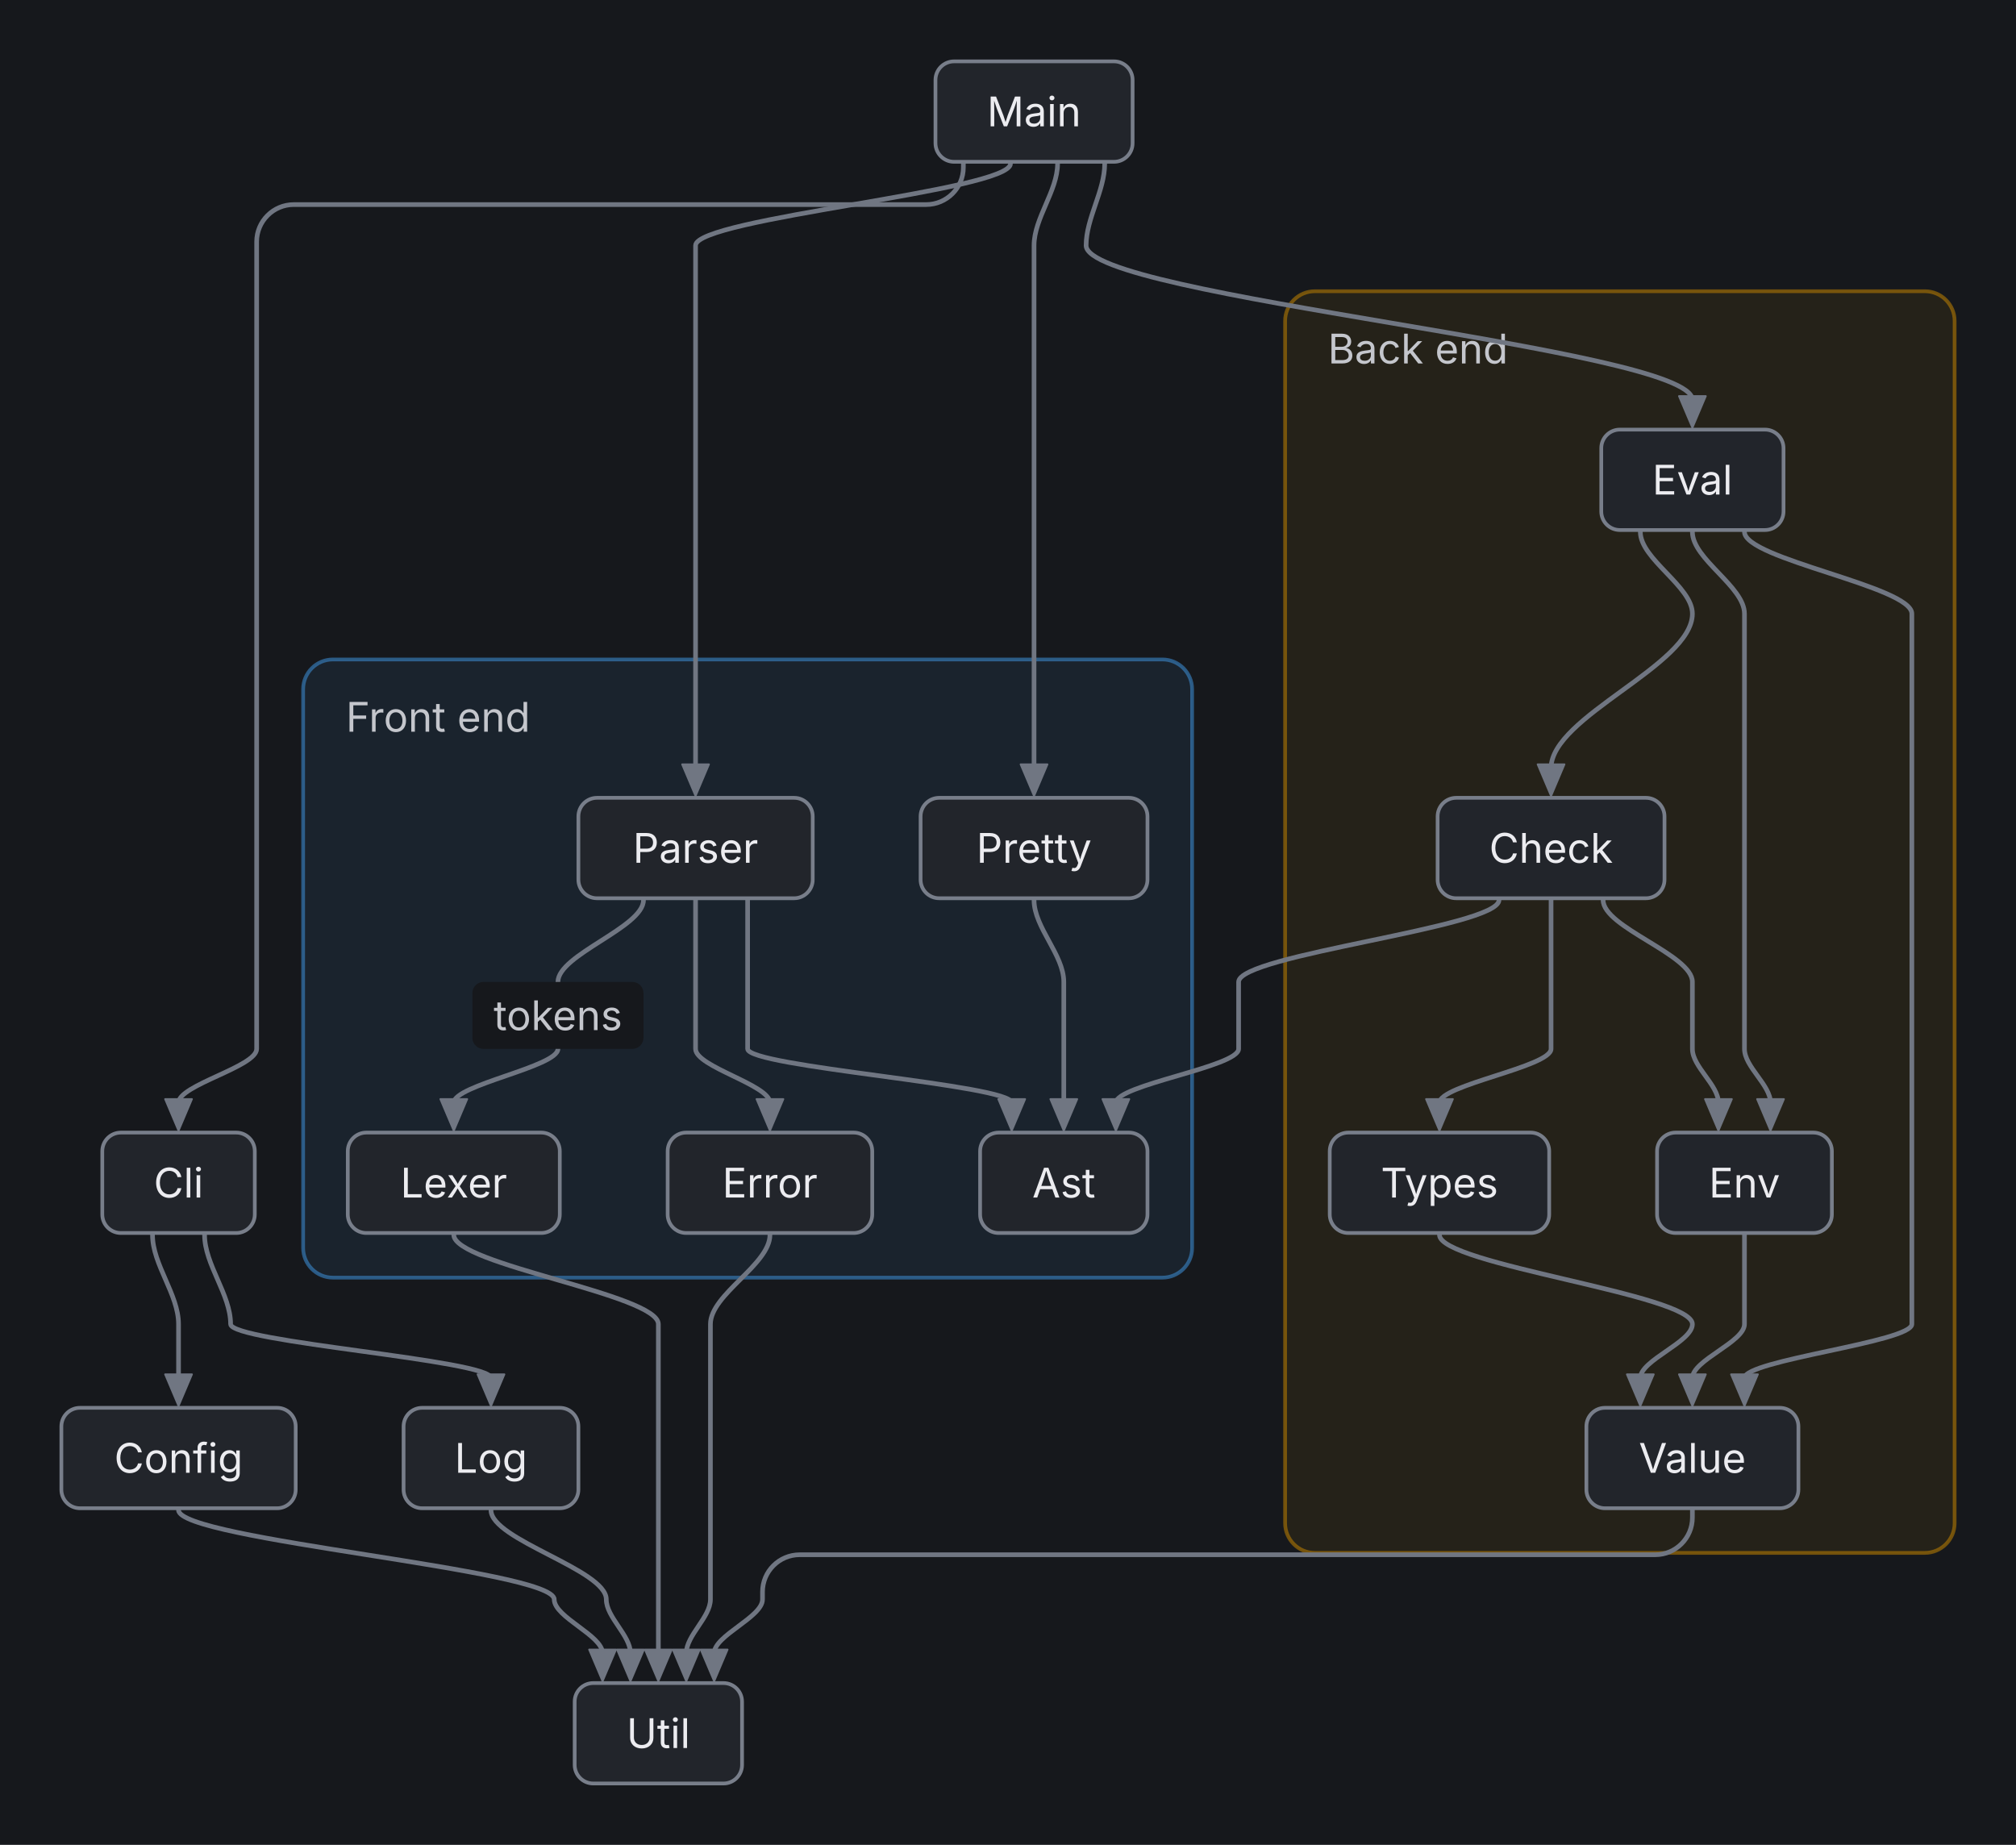
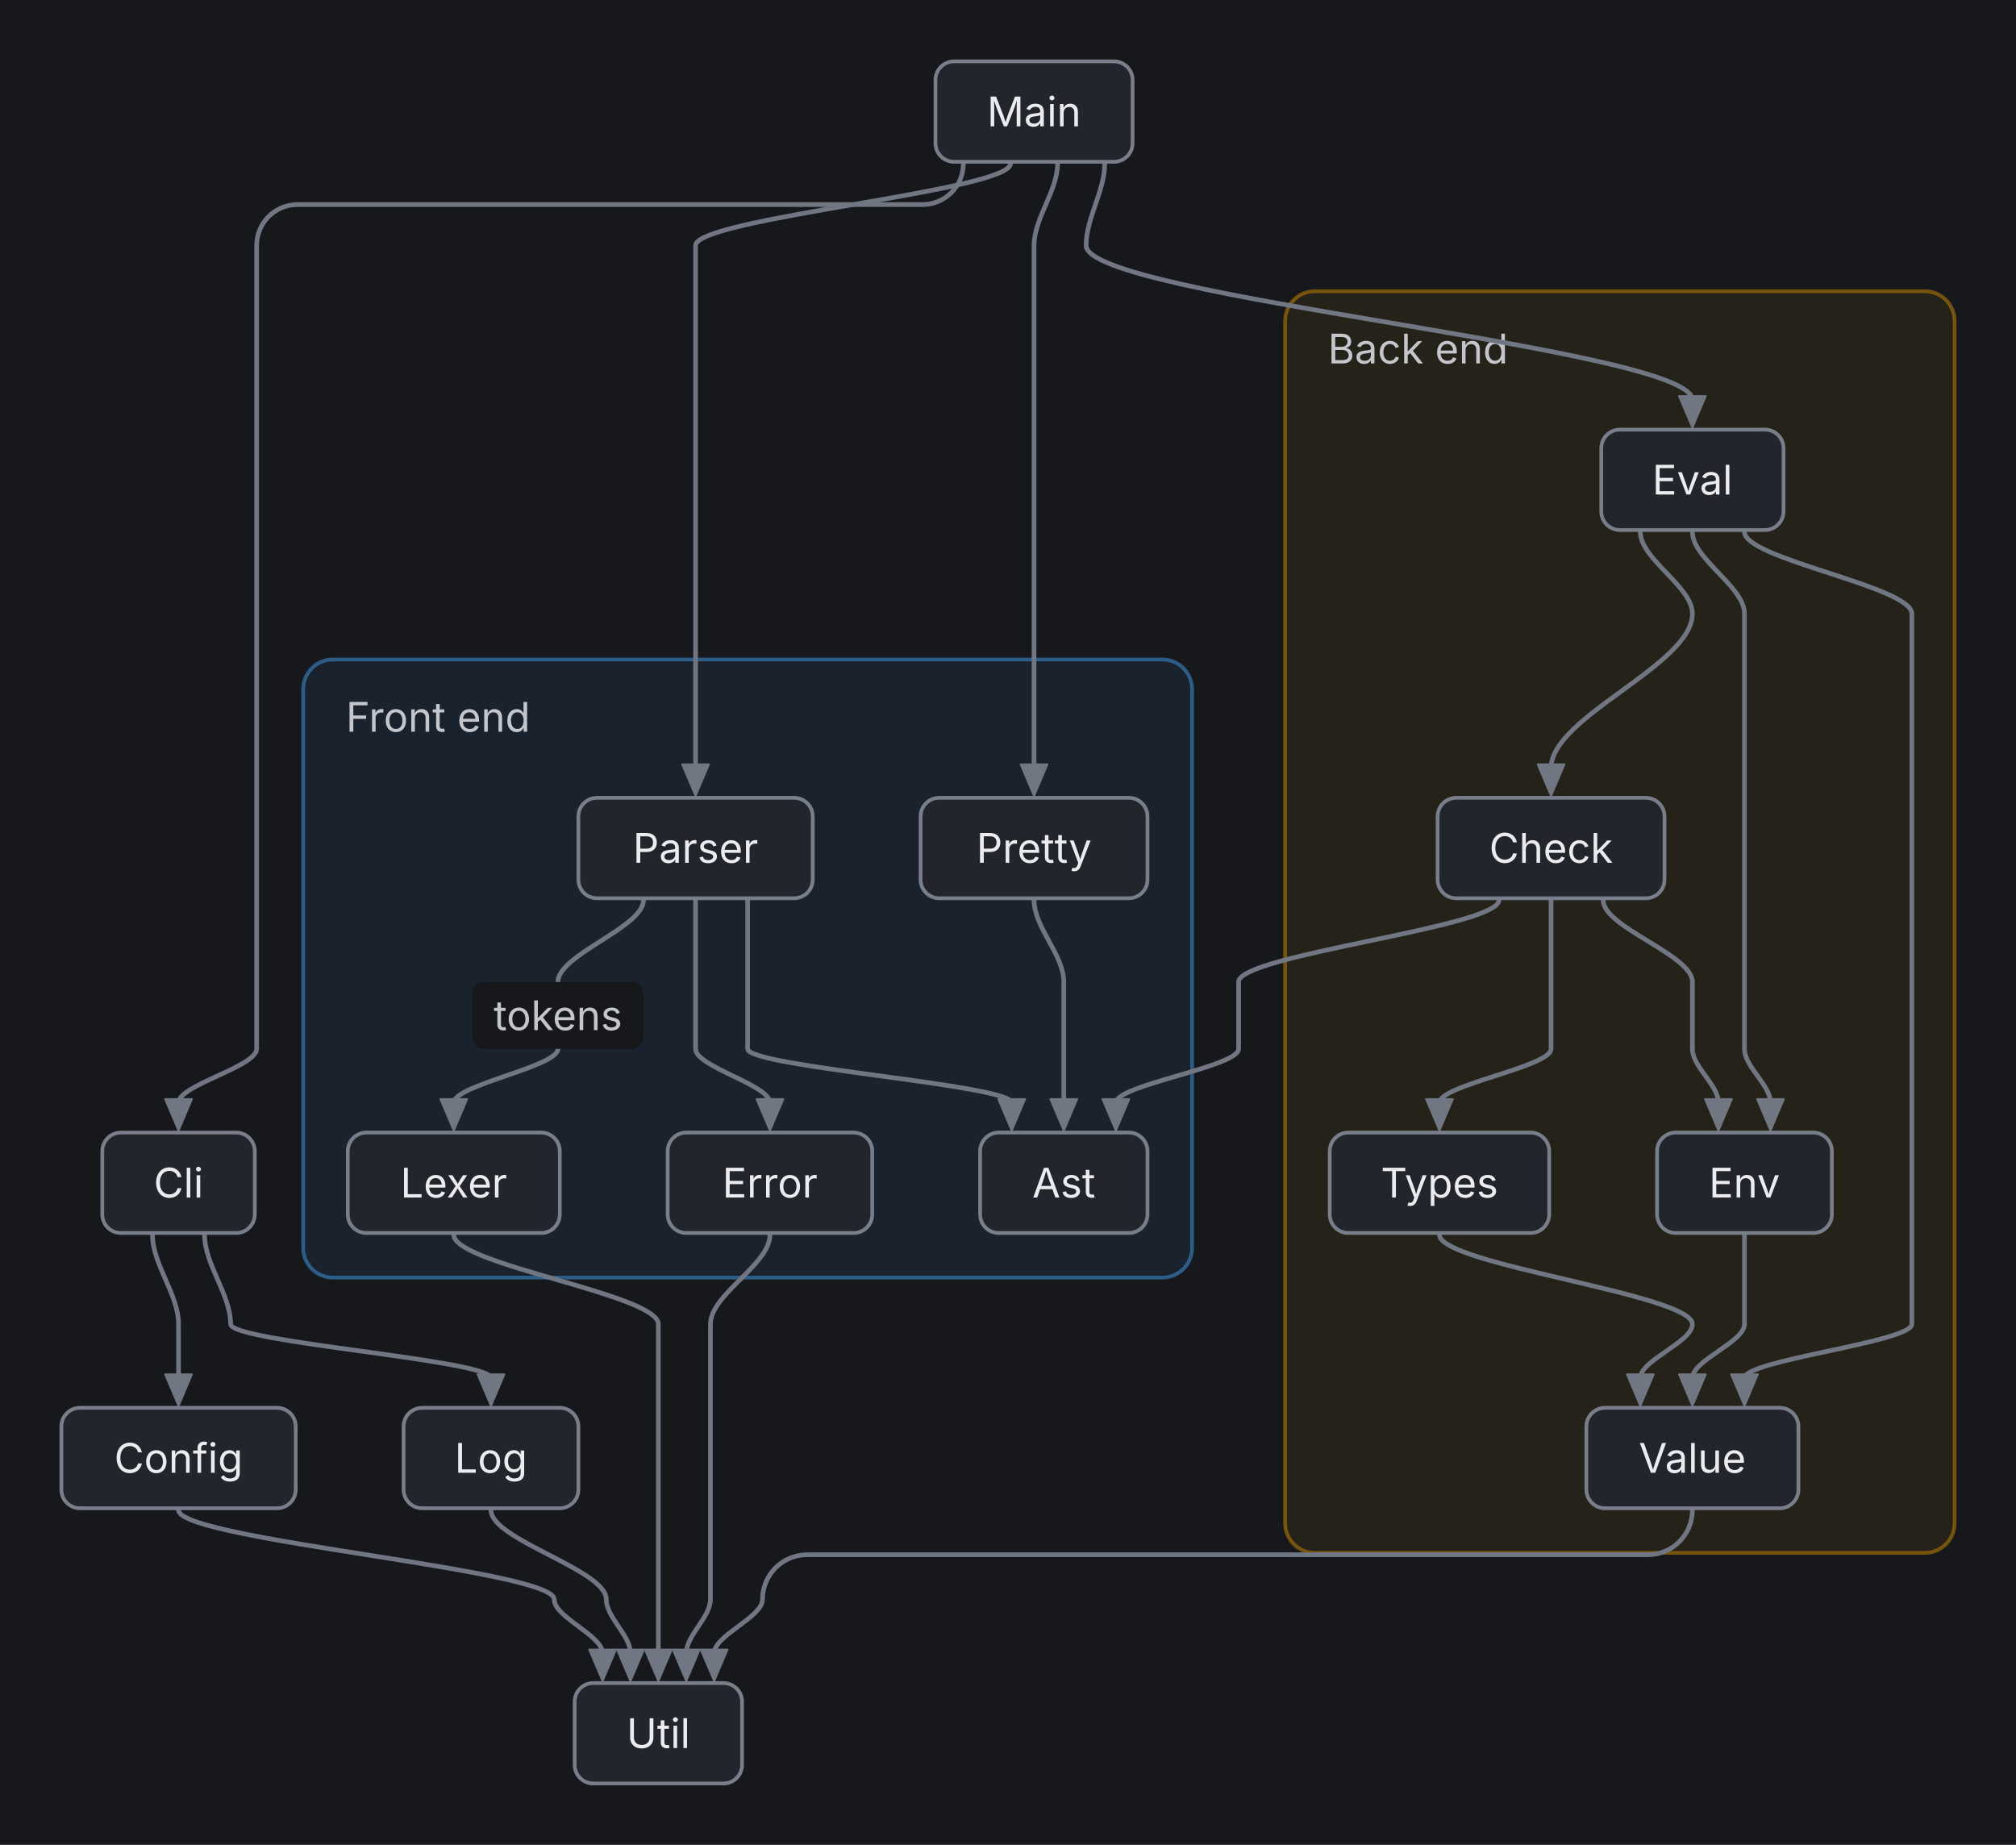
<svg xmlns="http://www.w3.org/2000/svg" width="542" height="496" viewBox="0 0 542 496">
  <path d="M0 0 L542 0 L542 496 L0 496 Z" fill="#16181c" />
  <g opacity="0.09">
    <path d="M89.5 177.3 L312.5 177.3 C316.92 177.3 320.5 180.88 320.5 185.3 L320.5 335.5 C320.5 339.92 316.92 343.5 312.5 343.5 L89.5 343.5 C85.08 343.5 81.5 339.92 81.5 335.5 L81.5 185.3 C81.5 180.88 85.08 177.3 89.5 177.3 Z" fill="#3d8fd9" />
  </g>
  <g opacity="0.55">
    <path d="M89.5 177.3 L312.5 177.3 C316.92 177.3 320.5 180.88 320.5 185.3 L320.5 335.5 C320.5 339.92 316.92 343.5 312.5 343.5 L89.5 343.5 C85.08 343.5 81.5 339.92 81.5 335.5 L81.5 185.3 C81.5 180.88 85.08 177.3 89.5 177.3 Z" fill="none" stroke="#3d8fd9" stroke-width="1" />
  </g>
  <text x="93" y="196.72" font-size="11" fill="#c4c6cc" text-anchor="start" font-family="Inter, &quot;Helvetica Neue&quot;, Helvetica, Arial, sans-serif">Front end</text>
  <g opacity="0.09">
    <path d="M353.5 78.3 L517.5 78.3 C521.92 78.3 525.5 81.88 525.5 86.3 L525.5 409.5 C525.5 413.92 521.92 417.5 517.5 417.5 L353.5 417.5 C349.08 417.5 345.5 413.92 345.5 409.5 L345.5 86.3 C345.5 81.88 349.08 78.3 353.5 78.3 Z" fill="#bf8200" />
  </g>
  <g opacity="0.55">
    <path d="M353.5 78.3 L517.5 78.3 C521.92 78.3 525.5 81.88 525.5 86.3 L525.5 409.5 C525.5 413.92 521.92 417.5 517.5 417.5 L353.5 417.5 C349.08 417.5 345.5 413.92 345.5 409.5 L345.5 86.3 C345.5 81.88 349.08 78.3 353.5 78.3 Z" fill="none" stroke="#bf8200" stroke-width="1" />
  </g>
  <text x="357" y="97.72" font-size="11" fill="#c4c6cc" text-anchor="start" font-family="Inter, &quot;Helvetica Neue&quot;, Helvetica, Arial, sans-serif">Back end</text>
-   <path d="M259 44 C259 44.33 259 44.67 259 45 C259 50.52 254.52 55 249 55 C192.33 55 135.67 55 79 55 C73.48 55 69 59.48 69 65 C69 65.33 69 65.67 69 66 C69 82.33 69 98.67 69 115 C69 124.33 69 133.67 69 143 C69 150.33 69 157.67 69 165 C69 181.33 69 197.67 69 214 C69 223.33 69 232.67 69 242 C69 249.33 69 256.67 69 264 C69 270 69 276 69 282 C69 286.83 48 291.67 48 296.5" fill="none" stroke="#707682" stroke-width="1.25" stroke-linecap="round" stroke-linejoin="round" />
+   <path d="M259 44 C259 44 259 44 259 44 C259 50.08 254.08 55 248 55 C192 55 136 55 80 55 C73.92 55 69 59.92 69 66 C69 66 69 66 69 66 C69 82.33 69 98.67 69 115 C69 124.33 69 133.67 69 143 C69 150.33 69 157.67 69 165 C69 181.33 69 197.67 69 214 C69 223.33 69 232.67 69 242 C69 249.33 69 256.67 69 264 C69 270 69 276 69 282 C69 286.83 48 291.67 48 296.5" fill="none" stroke="#707682" stroke-width="1.25" stroke-linecap="round" stroke-linejoin="round" />
  <path d="M48 304 L44.4 295.5 L51.6 295.5 Z" fill="#707682" stroke="#707682" stroke-width="0.5" stroke-linecap="round" stroke-linejoin="round" />
  <path d="M271.67 44 C271.67 51.33 187 58.67 187 66 C187 82.33 187 98.67 187 115 C187 124.33 187 133.67 187 143 C187 150.33 187 157.67 187 165 C187 178.83 187 192.67 187 206.5" fill="none" stroke="#707682" stroke-width="1.25" stroke-linecap="round" stroke-linejoin="round" />
  <path d="M187 214 L183.4 205.5 L190.6 205.5 Z" fill="#707682" stroke="#707682" stroke-width="0.5" stroke-linecap="round" stroke-linejoin="round" />
  <path d="M297 44 C297 51.33 292 58.67 292 66 C292 79.83 455 93.67 455 107.5" fill="none" stroke="#707682" stroke-width="1.25" stroke-linecap="round" stroke-linejoin="round" />
  <path d="M455 115 L451.4 106.5 L458.6 106.5 Z" fill="#707682" stroke="#707682" stroke-width="0.5" stroke-linecap="round" stroke-linejoin="round" />
  <path d="M41 332 C41 340 48 348 48 356 C48 360.83 48 365.67 48 370.5" fill="none" stroke="#707682" stroke-width="1.25" stroke-linecap="round" stroke-linejoin="round" />
  <path d="M48 378 L44.4 369.5 L51.6 369.5 Z" fill="#707682" stroke="#707682" stroke-width="0.5" stroke-linecap="round" stroke-linejoin="round" />
  <path d="M55 332 C55 340 62 348 62 356 C62 360.83 132 365.67 132 370.5" fill="none" stroke="#707682" stroke-width="1.25" stroke-linecap="round" stroke-linejoin="round" />
  <path d="M132 378 L128.4 369.5 L135.6 369.5 Z" fill="#707682" stroke="#707682" stroke-width="0.5" stroke-linecap="round" stroke-linejoin="round" />
  <path d="M173 242 C173 249.33 150 256.67 150 264 C150 270 150 276 150 282 C150 286.83 122 291.67 122 296.5" fill="none" stroke="#707682" stroke-width="1.25" stroke-linecap="round" stroke-linejoin="round" />
  <path d="M122 304 L118.4 295.5 L125.6 295.5 Z" fill="#707682" stroke="#707682" stroke-width="0.5" stroke-linecap="round" stroke-linejoin="round" />
  <path d="M130 264 L170 264 C171.66 264 173 265.34 173 267 L173 279 C173 280.66 171.66 282 170 282 L130 282 C128.34 282 127 280.66 127 279 L127 267 C127 265.34 128.34 264 130 264 Z" fill="#16181c" />
  <text x="150" y="276.96" font-size="11" fill="#c4c6cc" text-anchor="middle" font-family="Inter, &quot;Helvetica Neue&quot;, Helvetica, Arial, sans-serif">tokens</text>
  <path d="M201 242 C201 249.33 201 256.67 201 264 C201 270 201 276 201 282 C201 286.83 272 291.67 272 296.5" fill="none" stroke="#707682" stroke-width="1.25" stroke-linecap="round" stroke-linejoin="round" />
  <path d="M272 304 L268.4 295.5 L275.6 295.5 Z" fill="#707682" stroke="#707682" stroke-width="0.5" stroke-linecap="round" stroke-linejoin="round" />
  <path d="M187 242 C187 249.33 187 256.67 187 264 C187 270 187 276 187 282 C187 286.83 207 291.67 207 296.5" fill="none" stroke="#707682" stroke-width="1.25" stroke-linecap="round" stroke-linejoin="round" />
  <path d="M207 304 L203.4 295.5 L210.6 295.5 Z" fill="#707682" stroke="#707682" stroke-width="0.5" stroke-linecap="round" stroke-linejoin="round" />
  <path d="M441 143 C441 150.33 455 157.67 455 165 C455 178.83 417 192.67 417 206.5" fill="none" stroke="#707682" stroke-width="1.25" stroke-linecap="round" stroke-linejoin="round" />
  <path d="M417 214 L413.4 205.5 L420.6 205.5 Z" fill="#707682" stroke="#707682" stroke-width="0.5" stroke-linecap="round" stroke-linejoin="round" />
  <path d="M455 143 C455 150.33 469 157.67 469 165 C469 181.33 469 197.67 469 214 C469 223.33 469 232.67 469 242 C469 249.33 469 256.67 469 264 C469 270 469 276 469 282 C469 286.83 476 291.67 476 296.5" fill="none" stroke="#707682" stroke-width="1.25" stroke-linecap="round" stroke-linejoin="round" />
  <path d="M476 304 L472.4 295.5 L479.6 295.5 Z" fill="#707682" stroke="#707682" stroke-width="0.5" stroke-linecap="round" stroke-linejoin="round" />
  <path d="M469 143 C469 150.33 514 157.67 514 165 C514 181.33 514 197.67 514 214 C514 223.33 514 232.67 514 242 C514 249.33 514 256.67 514 264 C514 270 514 276 514 282 C514 289.33 514 296.67 514 304 C514 313.33 514 322.67 514 332 C514 340 514 348 514 356 C514 360.83 469 365.67 469 370.5" fill="none" stroke="#707682" stroke-width="1.25" stroke-linecap="round" stroke-linejoin="round" />
  <path d="M469 378 L465.4 369.5 L472.6 369.5 Z" fill="#707682" stroke="#707682" stroke-width="0.5" stroke-linecap="round" stroke-linejoin="round" />
  <path d="M417 242 C417 249.33 417 256.67 417 264 C417 270 417 276 417 282 C417 286.83 387 291.67 387 296.5" fill="none" stroke="#707682" stroke-width="1.25" stroke-linecap="round" stroke-linejoin="round" />
  <path d="M387 304 L383.4 295.5 L390.6 295.5 Z" fill="#707682" stroke="#707682" stroke-width="0.5" stroke-linecap="round" stroke-linejoin="round" />
  <path d="M431 242 C431 249.33 455 256.67 455 264 C455 270 455 276 455 282 C455 286.83 462 291.67 462 296.5" fill="none" stroke="#707682" stroke-width="1.25" stroke-linecap="round" stroke-linejoin="round" />
  <path d="M462 304 L458.4 295.5 L465.6 295.5 Z" fill="#707682" stroke="#707682" stroke-width="0.5" stroke-linecap="round" stroke-linejoin="round" />
  <path d="M403 242 C403 249.33 333 256.67 333 264 C333 270 333 276 333 282 C333 286.83 300 291.67 300 296.5" fill="none" stroke="#707682" stroke-width="1.25" stroke-linecap="round" stroke-linejoin="round" />
  <path d="M300 304 L296.4 295.5 L303.6 295.5 Z" fill="#707682" stroke="#707682" stroke-width="0.5" stroke-linecap="round" stroke-linejoin="round" />
  <path d="M387 332 C387 340 455 348 455 356 C455 360.83 441 365.67 441 370.5" fill="none" stroke="#707682" stroke-width="1.25" stroke-linecap="round" stroke-linejoin="round" />
  <path d="M441 378 L437.4 369.5 L444.6 369.5 Z" fill="#707682" stroke="#707682" stroke-width="0.5" stroke-linecap="round" stroke-linejoin="round" />
  <path d="M469 332 C469 340 469 348 469 356 C469 360.83 455 365.67 455 370.5" fill="none" stroke="#707682" stroke-width="1.25" stroke-linecap="round" stroke-linejoin="round" />
  <path d="M455 378 L451.4 369.5 L458.6 369.5 Z" fill="#707682" stroke="#707682" stroke-width="0.5" stroke-linecap="round" stroke-linejoin="round" />
  <path d="M48 406 C48 414 149 422 149 430 C149 434.83 162 439.67 162 444.5" fill="none" stroke="#707682" stroke-width="1.25" stroke-linecap="round" stroke-linejoin="round" />
  <path d="M162 452 L158.4 443.5 L165.6 443.5 Z" fill="#707682" stroke="#707682" stroke-width="0.5" stroke-linecap="round" stroke-linejoin="round" />
  <path d="M132 406 C132 414 163 422 163 430 C163 434.83 169.5 439.67 169.5 444.5" fill="none" stroke="#707682" stroke-width="1.25" stroke-linecap="round" stroke-linejoin="round" />
  <path d="M169.5 452 L165.9 443.5 L173.1 443.5 Z" fill="#707682" stroke="#707682" stroke-width="0.5" stroke-linecap="round" stroke-linejoin="round" />
  <path d="M122 332 C122 340 177 348 177 356 C177 363.33 177 370.67 177 378 C177 387.33 177 396.67 177 406 C177 414 177 422 177 430 C177 434.83 177 439.67 177 444.5" fill="none" stroke="#707682" stroke-width="1.25" stroke-linecap="round" stroke-linejoin="round" />
  <path d="M177 452 L173.4 443.5 L180.6 443.5 Z" fill="#707682" stroke="#707682" stroke-width="0.5" stroke-linecap="round" stroke-linejoin="round" />
  <path d="M207 332 C207 340 191 348 191 356 C191 363.33 191 370.67 191 378 C191 387.33 191 396.67 191 406 C191 414 191 422 191 430 C191 434.83 184.5 439.67 184.5 444.5" fill="none" stroke="#707682" stroke-width="1.25" stroke-linecap="round" stroke-linejoin="round" />
  <path d="M184.5 452 L180.9 443.5 L188.1 443.5 Z" fill="#707682" stroke="#707682" stroke-width="0.5" stroke-linecap="round" stroke-linejoin="round" />
  <path d="M278 242 C278 249.33 286 256.67 286 264 C286 270 286 276 286 282 C286 286.83 286 291.67 286 296.5" fill="none" stroke="#707682" stroke-width="1.25" stroke-linecap="round" stroke-linejoin="round" />
  <path d="M286 304 L282.4 295.5 L289.6 295.5 Z" fill="#707682" stroke="#707682" stroke-width="0.5" stroke-linecap="round" stroke-linejoin="round" />
  <path d="M284.33 44 C284.33 51.33 278 58.67 278 66 C278 82.33 278 98.67 278 115 C278 124.33 278 133.67 278 143 C278 150.33 278 157.67 278 165 C278 178.83 278 192.67 278 206.5" fill="none" stroke="#707682" stroke-width="1.25" stroke-linecap="round" stroke-linejoin="round" />
  <path d="M278 214 L274.4 205.5 L281.6 205.5 Z" fill="#707682" stroke="#707682" stroke-width="0.5" stroke-linecap="round" stroke-linejoin="round" />
-   <path d="M455 406 C455 406.67 455 407.33 455 408 C455 413.52 450.52 418 445 418 C368.33 418 291.67 418 215 418 C209.48 418 205 422.48 205 428 C205 428.67 205 429.33 205 430 C205 434.83 192 439.67 192 444.5" fill="none" stroke="#707682" stroke-width="1.25" stroke-linecap="round" stroke-linejoin="round" />
+   <path d="M455 406 C455 406 455 406 455 406 C455 412.63 449.63 418 443 418 C367.67 418 292.33 418 217 418 C210.37 418 205 423.37 205 430 C205 430 205 430 205 430 C205 434.83 192 439.67 192 444.5" fill="none" stroke="#707682" stroke-width="1.25" stroke-linecap="round" stroke-linejoin="round" />
  <path d="M192 452 L188.4 443.5 L195.6 443.5 Z" fill="#707682" stroke="#707682" stroke-width="0.5" stroke-linecap="round" stroke-linejoin="round" />
  <path d="M256.5 16.5 L299.5 16.5 C302.26 16.5 304.5 18.74 304.5 21.5 L304.5 38.5 C304.5 41.26 302.26 43.5 299.5 43.5 L256.5 43.5 C253.74 43.5 251.5 41.26 251.5 38.5 L251.5 21.5 C251.5 18.74 253.74 16.5 256.5 16.5 Z" fill="#22252b" stroke="#787e8a" stroke-width="1" />
  <text x="278" y="33.96" font-size="11" fill="#ececf0" text-anchor="middle" font-family="Inter, &quot;Helvetica Neue&quot;, Helvetica, Arial, sans-serif">Main</text>
  <path d="M32.5 304.5 L63.5 304.5 C66.26 304.5 68.5 306.74 68.5 309.5 L68.5 326.5 C68.5 329.26 66.26 331.5 63.5 331.5 L32.5 331.5 C29.74 331.5 27.5 329.26 27.5 326.5 L27.5 309.5 C27.5 306.74 29.74 304.5 32.5 304.5 Z" fill="#22252b" stroke="#787e8a" stroke-width="1" />
  <text x="48" y="321.96" font-size="11" fill="#ececf0" text-anchor="middle" font-family="Inter, &quot;Helvetica Neue&quot;, Helvetica, Arial, sans-serif">Cli</text>
  <path d="M21.5 378.5 L74.5 378.5 C77.26 378.5 79.5 380.74 79.5 383.5 L79.5 400.5 C79.5 403.26 77.26 405.5 74.5 405.5 L21.5 405.5 C18.74 405.5 16.5 403.26 16.5 400.5 L16.5 383.5 C16.5 380.74 18.74 378.5 21.5 378.5 Z" fill="#22252b" stroke="#787e8a" stroke-width="1" />
  <text x="48" y="395.96" font-size="11" fill="#ececf0" text-anchor="middle" font-family="Inter, &quot;Helvetica Neue&quot;, Helvetica, Arial, sans-serif">Config</text>
  <path d="M113.5 378.5 L150.5 378.5 C153.26 378.5 155.5 380.74 155.5 383.5 L155.5 400.5 C155.5 403.26 153.26 405.5 150.5 405.5 L113.5 405.5 C110.74 405.5 108.5 403.26 108.5 400.5 L108.5 383.5 C108.5 380.74 110.74 378.5 113.5 378.5 Z" fill="#22252b" stroke="#787e8a" stroke-width="1" />
  <text x="132" y="395.96" font-size="11" fill="#ececf0" text-anchor="middle" font-family="Inter, &quot;Helvetica Neue&quot;, Helvetica, Arial, sans-serif">Log</text>
  <path d="M160.5 214.5 L213.5 214.5 C216.26 214.5 218.5 216.74 218.5 219.5 L218.5 236.5 C218.5 239.26 216.26 241.5 213.5 241.5 L160.5 241.5 C157.74 241.5 155.5 239.26 155.5 236.5 L155.5 219.5 C155.5 216.74 157.74 214.5 160.5 214.5 Z" fill="#22252b" stroke="#787e8a" stroke-width="1" />
  <text x="187" y="231.96" font-size="11" fill="#ececf0" text-anchor="middle" font-family="Inter, &quot;Helvetica Neue&quot;, Helvetica, Arial, sans-serif">Parser</text>
  <path d="M98.5 304.5 L145.5 304.5 C148.26 304.5 150.5 306.74 150.5 309.5 L150.5 326.5 C150.5 329.26 148.26 331.5 145.5 331.5 L98.5 331.5 C95.74 331.5 93.5 329.26 93.5 326.5 L93.5 309.5 C93.5 306.74 95.74 304.5 98.5 304.5 Z" fill="#22252b" stroke="#787e8a" stroke-width="1" />
  <text x="122" y="321.96" font-size="11" fill="#ececf0" text-anchor="middle" font-family="Inter, &quot;Helvetica Neue&quot;, Helvetica, Arial, sans-serif">Lexer</text>
  <path d="M268.5 304.5 L303.5 304.5 C306.26 304.5 308.5 306.74 308.5 309.5 L308.5 326.5 C308.5 329.26 306.26 331.5 303.5 331.5 L268.5 331.5 C265.74 331.5 263.5 329.26 263.5 326.5 L263.5 309.5 C263.5 306.74 265.74 304.5 268.5 304.5 Z" fill="#22252b" stroke="#787e8a" stroke-width="1" />
  <text x="286" y="321.96" font-size="11" fill="#ececf0" text-anchor="middle" font-family="Inter, &quot;Helvetica Neue&quot;, Helvetica, Arial, sans-serif">Ast</text>
  <path d="M184.5 304.5 L229.5 304.5 C232.26 304.5 234.5 306.74 234.5 309.5 L234.5 326.5 C234.5 329.26 232.26 331.5 229.5 331.5 L184.5 331.5 C181.74 331.5 179.5 329.26 179.5 326.5 L179.5 309.5 C179.5 306.74 181.74 304.5 184.5 304.5 Z" fill="#22252b" stroke="#787e8a" stroke-width="1" />
  <text x="207" y="321.96" font-size="11" fill="#ececf0" text-anchor="middle" font-family="Inter, &quot;Helvetica Neue&quot;, Helvetica, Arial, sans-serif">Error</text>
  <path d="M435.5 115.5 L474.5 115.5 C477.26 115.5 479.5 117.74 479.5 120.5 L479.5 137.5 C479.5 140.26 477.26 142.5 474.5 142.5 L435.5 142.5 C432.74 142.5 430.5 140.26 430.5 137.5 L430.5 120.5 C430.5 117.74 432.74 115.5 435.5 115.5 Z" fill="#22252b" stroke="#787e8a" stroke-width="1" />
  <text x="455" y="132.96" font-size="11" fill="#ececf0" text-anchor="middle" font-family="Inter, &quot;Helvetica Neue&quot;, Helvetica, Arial, sans-serif">Eval</text>
  <path d="M391.5 214.5 L442.5 214.5 C445.26 214.5 447.5 216.74 447.5 219.5 L447.5 236.5 C447.5 239.26 445.26 241.5 442.5 241.5 L391.5 241.5 C388.74 241.5 386.5 239.26 386.5 236.5 L386.5 219.5 C386.5 216.74 388.74 214.5 391.5 214.5 Z" fill="#22252b" stroke="#787e8a" stroke-width="1" />
  <text x="417" y="231.96" font-size="11" fill="#ececf0" text-anchor="middle" font-family="Inter, &quot;Helvetica Neue&quot;, Helvetica, Arial, sans-serif">Check</text>
  <path d="M362.5 304.5 L411.5 304.5 C414.26 304.5 416.5 306.74 416.5 309.5 L416.5 326.5 C416.5 329.26 414.26 331.5 411.5 331.5 L362.5 331.5 C359.74 331.5 357.5 329.26 357.5 326.5 L357.5 309.5 C357.5 306.74 359.74 304.5 362.5 304.5 Z" fill="#22252b" stroke="#787e8a" stroke-width="1" />
  <text x="387" y="321.96" font-size="11" fill="#ececf0" text-anchor="middle" font-family="Inter, &quot;Helvetica Neue&quot;, Helvetica, Arial, sans-serif">Types</text>
  <path d="M450.5 304.5 L487.5 304.5 C490.26 304.5 492.5 306.74 492.5 309.5 L492.5 326.5 C492.5 329.26 490.26 331.5 487.5 331.5 L450.5 331.5 C447.74 331.5 445.5 329.26 445.5 326.5 L445.5 309.5 C445.5 306.74 447.74 304.5 450.5 304.5 Z" fill="#22252b" stroke="#787e8a" stroke-width="1" />
  <text x="469" y="321.96" font-size="11" fill="#ececf0" text-anchor="middle" font-family="Inter, &quot;Helvetica Neue&quot;, Helvetica, Arial, sans-serif">Env</text>
  <path d="M431.5 378.5 L478.5 378.5 C481.26 378.5 483.5 380.74 483.5 383.5 L483.5 400.5 C483.5 403.26 481.26 405.5 478.5 405.5 L431.5 405.5 C428.74 405.5 426.5 403.26 426.5 400.5 L426.5 383.5 C426.5 380.74 428.74 378.5 431.5 378.5 Z" fill="#22252b" stroke="#787e8a" stroke-width="1" />
  <text x="455" y="395.96" font-size="11" fill="#ececf0" text-anchor="middle" font-family="Inter, &quot;Helvetica Neue&quot;, Helvetica, Arial, sans-serif">Value</text>
  <path d="M159.5 452.5 L194.5 452.5 C197.26 452.5 199.5 454.74 199.5 457.5 L199.5 474.5 C199.5 477.26 197.26 479.5 194.5 479.5 L159.5 479.5 C156.74 479.5 154.5 477.26 154.5 474.5 L154.5 457.5 C154.5 454.74 156.74 452.5 159.5 452.5 Z" fill="#22252b" stroke="#787e8a" stroke-width="1" />
  <text x="177" y="469.96" font-size="11" fill="#ececf0" text-anchor="middle" font-family="Inter, &quot;Helvetica Neue&quot;, Helvetica, Arial, sans-serif">Util</text>
  <path d="M252.5 214.5 L303.5 214.5 C306.26 214.5 308.5 216.74 308.5 219.5 L308.5 236.5 C308.5 239.26 306.26 241.5 303.5 241.5 L252.5 241.5 C249.74 241.5 247.5 239.26 247.5 236.5 L247.5 219.5 C247.5 216.74 249.74 214.5 252.5 214.5 Z" fill="#22252b" stroke="#787e8a" stroke-width="1" />
  <text x="278" y="231.96" font-size="11" fill="#ececf0" text-anchor="middle" font-family="Inter, &quot;Helvetica Neue&quot;, Helvetica, Arial, sans-serif">Pretty</text>
</svg>
